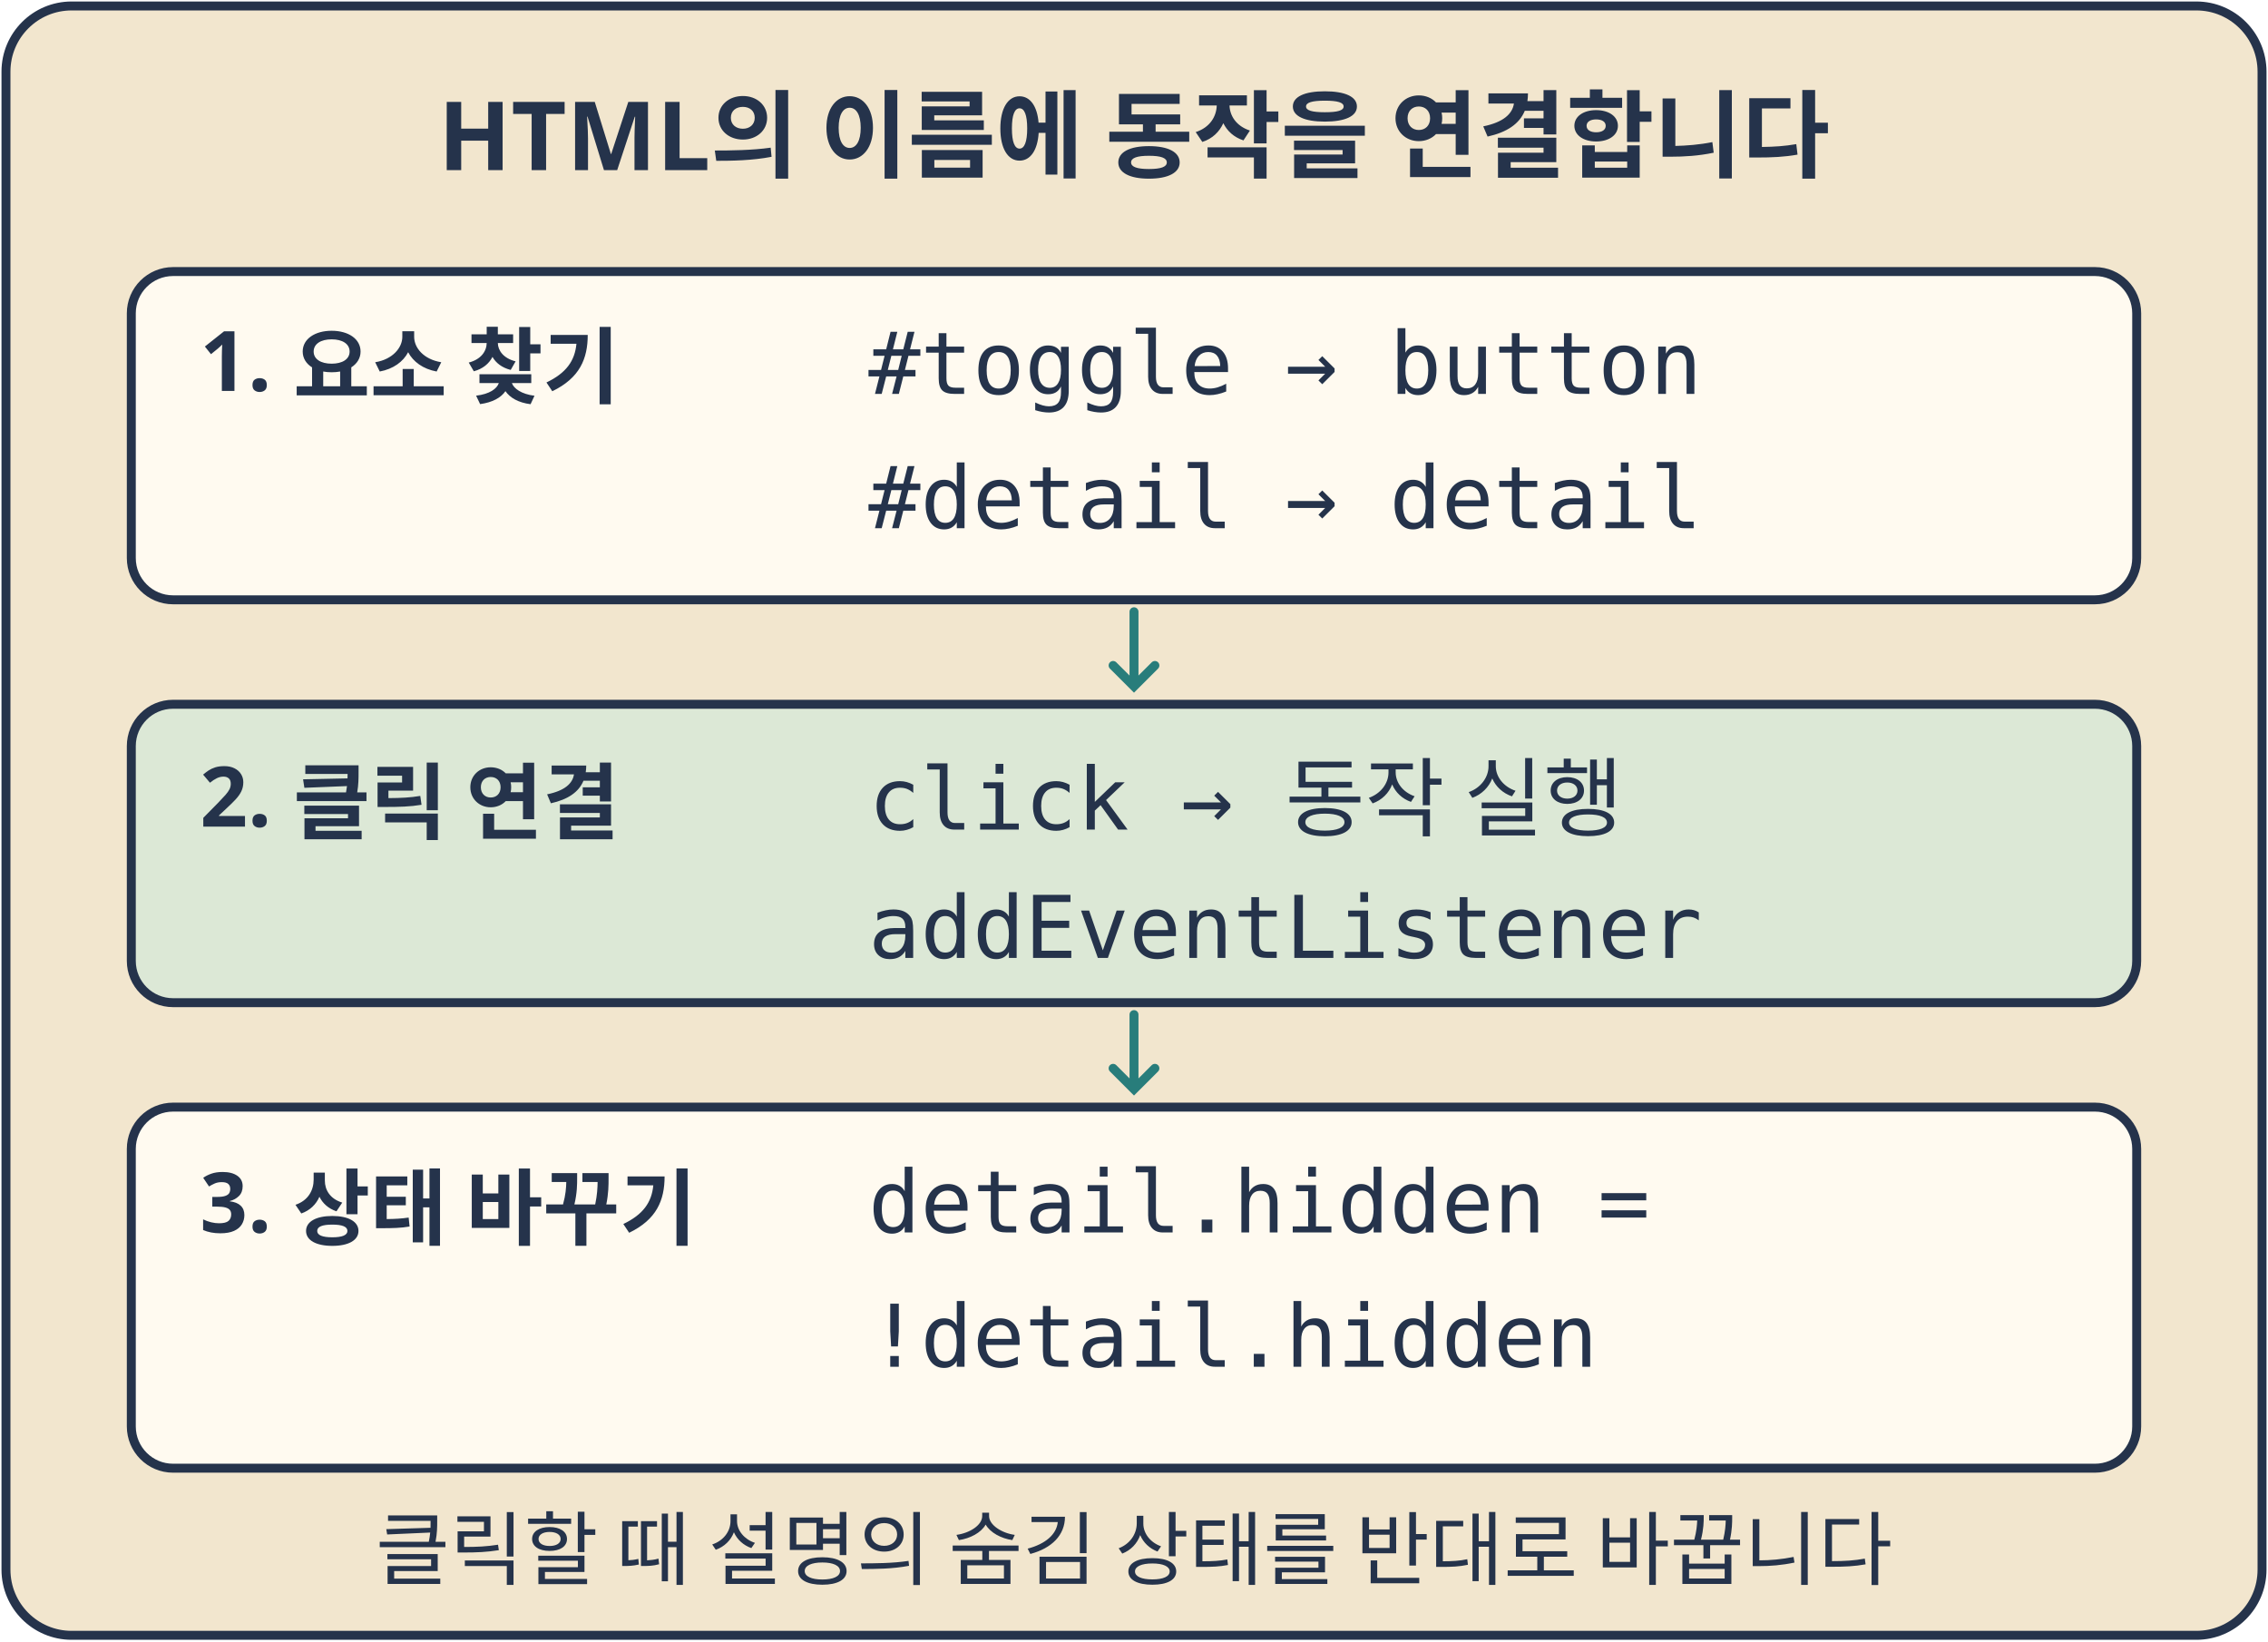
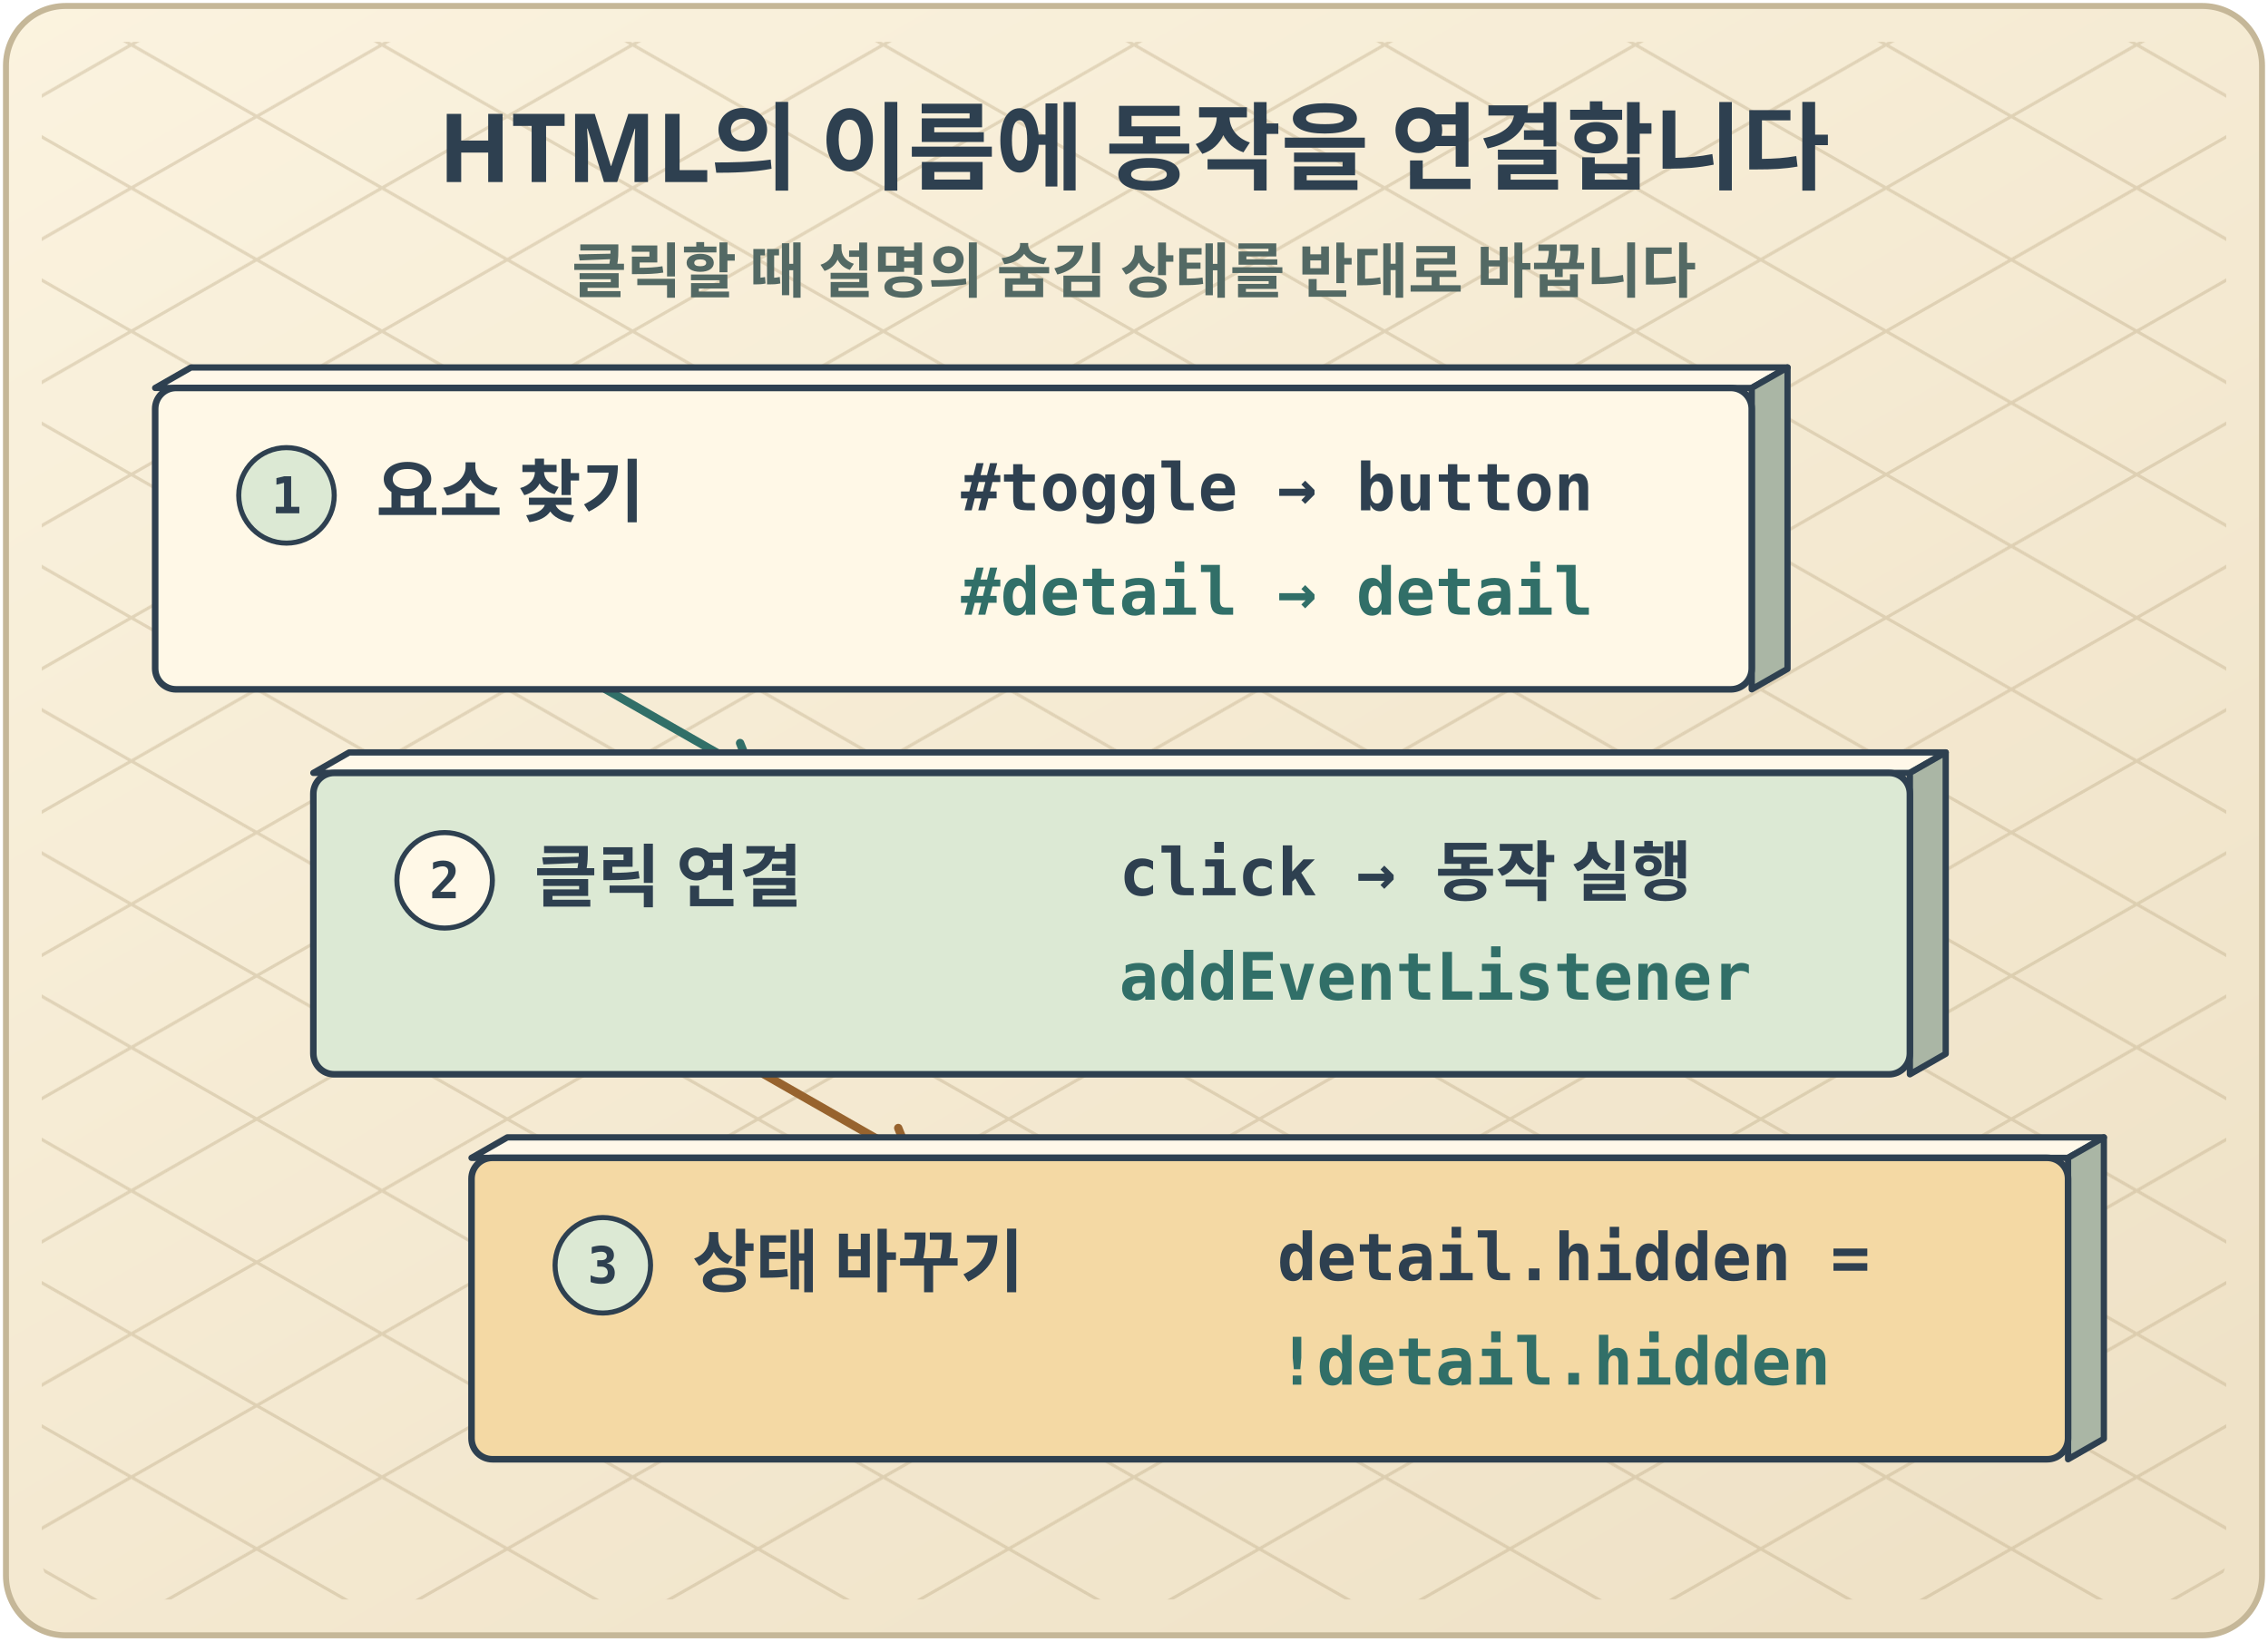
<svg xmlns="http://www.w3.org/2000/svg" viewBox="0 0 760 550" role="img" aria-labelledby="js-title js-desc">
-   <rect x="2" y="2" width="756" height="546" rx="22" fill="#f2e6ce" stroke="#25334b" stroke-width="3" />
-   <g fill="#25334b" stroke="none" font-family="Pretendard,Malgun Gothic,system-ui,sans-serif" text-anchor="middle">
-     <text x="380" y="57" font-size="32" font-weight="700">HTML의 이름에 동작을 연결합니다</text>
-   </g>
-   <g stroke="#25334b" stroke-width="3">
-     <rect x="44" y="91" width="672" height="110" rx="14" fill="#fffaf0" />
-     <rect x="44" y="236" width="672" height="100" rx="14" fill="#dce8d6" />
-     <rect x="44" y="371" width="672" height="121" rx="14" fill="#fffaf0" />
-   </g>
-   <g fill="#25334b" stroke="none" font-family="Pretendard,Malgun Gothic,system-ui,sans-serif" font-size="28" font-weight="700">
-     <text x="67" y="131">1. 요소 찾기</text>
-     <text x="67" y="277">2. 클릭 연결</text>
-     <text x="67" y="413">3. 상태 바꾸기</text>
-   </g>
-   <g fill="#25334b" stroke="none" font-family="Consolas,IBM Plex Mono,monospace" font-size="29">
-     <text x="291" y="132">#toggle → button</text>
-     <text x="291" y="177">#detail → detail</text>
-     <text x="291" y="278">click → 동작 실행</text>
-     <text x="291" y="321">addEventListener</text>
-     <text x="291" y="413">detail.hidden =</text>
-     <text x="291" y="458">!detail.hidden</text>
-   </g>
-   <g stroke="#287d7b" stroke-width="3" fill="none" stroke-linecap="round">
-     <path d="M380 205v25m-7-7 7 7 7-7M380 340v25m-7-7 7 7 7-7" />
-   </g>
-   <text x="380" y="529" font-family="Pretendard,Malgun Gothic,system-ui,sans-serif" fill="#25334b" stroke="none" text-anchor="middle" font-size="27">클릭할 때 설명의 숨김 상태를 반대로 바꿉니다</text>
+   <defs>
+     <linearGradient id="desk" x2=".8" y2="1">
+       <stop stop-color="#fbf3df" />
+       <stop offset="1" stop-color="#efe2c7" />
+     </linearGradient>
+     <pattern id="grid" x="380" y="255" width="84" height="48" patternUnits="userSpaceOnUse" viewBox="0 0 84 48">
+       <path d="M0 0 84 48M0 48 84 0" fill="none" stroke="#baa783" stroke-width="1.05" />
+     </pattern>
+   </defs>
+   <rect x="2" y="2" width="756" height="546" rx="20" fill="url(#desk)" stroke="#c5b798" stroke-width="2" />
+   <rect x="14" y="14" width="732" height="522" rx="14" fill="url(#grid)" opacity=".38" />
+   <text x="380" y="61" fill="#2e4050" font-family="Malgun Gothic,system-ui,sans-serif" font-size="32" font-weight="750" text-anchor="middle">HTML의 이름에 동작을 연결합니다</text>
+   <text x="380" y="98" fill="#536964" font-family="Malgun Gothic,system-ui,sans-serif" font-size="20" font-weight="550" text-anchor="middle">클릭할 때 설명의 숨김 상태를 반대로 바꿉니다</text>
+   <path d="M203 231 252 259m-12 -1 12 1 -4 -10" fill="none" stroke="#316f68" stroke-width="2.8" stroke-linecap="round" stroke-linejoin="round" />
+   <path d="M256 360 305 388m-12 -1 12 1 -4 -10" fill="none" stroke="#97632e" stroke-width="2.8" stroke-linecap="round" stroke-linejoin="round" />
+   <polygon points="52,130 64,123.14 599,123.14 587,130" fill="#fff8e9" stroke="#2e4050" stroke-width="2.1" stroke-linejoin="round" />
+   <polygon points="587,130 599,123.14 599,224.14 587,231" fill="#aab6a5" stroke="#2e4050" stroke-width="2.1" stroke-linejoin="round" />
+   <rect x="52" y="130" width="535" height="101" rx="7" fill="#fff8e7" stroke="#2e4050" stroke-width="2.2" />
+   <circle cx="96" cy="166" r="16" fill="#dce9d4" stroke="#2e4050" stroke-width="1.7" />
+   <text x="96" y="172" fill="#2e4050" font-family="Consolas,monospace" font-size="17" font-weight="600" text-anchor="middle">1</text>
+   <text x="126" y="173" fill="#2e4050" font-family="Malgun Gothic,system-ui,sans-serif" font-size="23" font-weight="750" text-anchor="start">요소 찾기</text>
+   <text x="322" y="171" fill="#2e4050" font-family="Consolas,monospace" font-size="22" font-weight="600" text-anchor="start">#toggle → button</text>
+   <text x="322" y="206" fill="#316f68" font-family="Consolas,monospace" font-size="22" font-weight="600" text-anchor="start">#detail → detail</text>
+   <polygon points="105,259 117,252.14 652,252.14 640,259" fill="#fff8e9" stroke="#2e4050" stroke-width="2.1" stroke-linejoin="round" />
+   <polygon points="640,259 652,252.14 652,353.14 640,360" fill="#aab6a5" stroke="#2e4050" stroke-width="2.1" stroke-linejoin="round" />
+   <rect x="105" y="259" width="535" height="101" rx="7" fill="#dce9d4" stroke="#2e4050" stroke-width="2.2" />
+   <circle cx="149" cy="295" r="16" fill="#fff8e7" stroke="#2e4050" stroke-width="1.7" />
+   <text x="149" y="301" fill="#2e4050" font-family="Consolas,monospace" font-size="17" font-weight="600" text-anchor="middle">2</text>
+   <text x="179" y="302" fill="#2e4050" font-family="Malgun Gothic,system-ui,sans-serif" font-size="23" font-weight="750" text-anchor="start">클릭 연결</text>
+   <text x="375" y="300" fill="#2e4050" font-family="Consolas,monospace" font-size="22" font-weight="600" text-anchor="start">click → 동작 실행</text>
+   <text x="375" y="335" fill="#316f68" font-family="Consolas,monospace" font-size="22" font-weight="600" text-anchor="start">addEventListener</text>
+   <polygon points="158,388 170,381.14 705,381.14 693,388" fill="#fff8e9" stroke="#2e4050" stroke-width="2.1" stroke-linejoin="round" />
+   <polygon points="693,388 705,381.14 705,482.14 693,489" fill="#aab6a5" stroke="#2e4050" stroke-width="2.1" stroke-linejoin="round" />
+   <rect x="158" y="388" width="535" height="101" rx="7" fill="#f4d9a4" stroke="#2e4050" stroke-width="2.2" />
+   <circle cx="202" cy="424" r="16" fill="#dce9d4" stroke="#2e4050" stroke-width="1.7" />
+   <text x="202" y="430" fill="#2e4050" font-family="Consolas,monospace" font-size="17" font-weight="600" text-anchor="middle">3</text>
+   <text x="232" y="431" fill="#2e4050" font-family="Malgun Gothic,system-ui,sans-serif" font-size="23" font-weight="750" text-anchor="start">상태 바꾸기</text>
+   <text x="428" y="429" fill="#2e4050" font-family="Consolas,monospace" font-size="22" font-weight="600" text-anchor="start">detail.hidden =</text>
+   <text x="428" y="464" fill="#316f68" font-family="Consolas,monospace" font-size="22" font-weight="600" text-anchor="start">!detail.hidden</text>
</svg>
